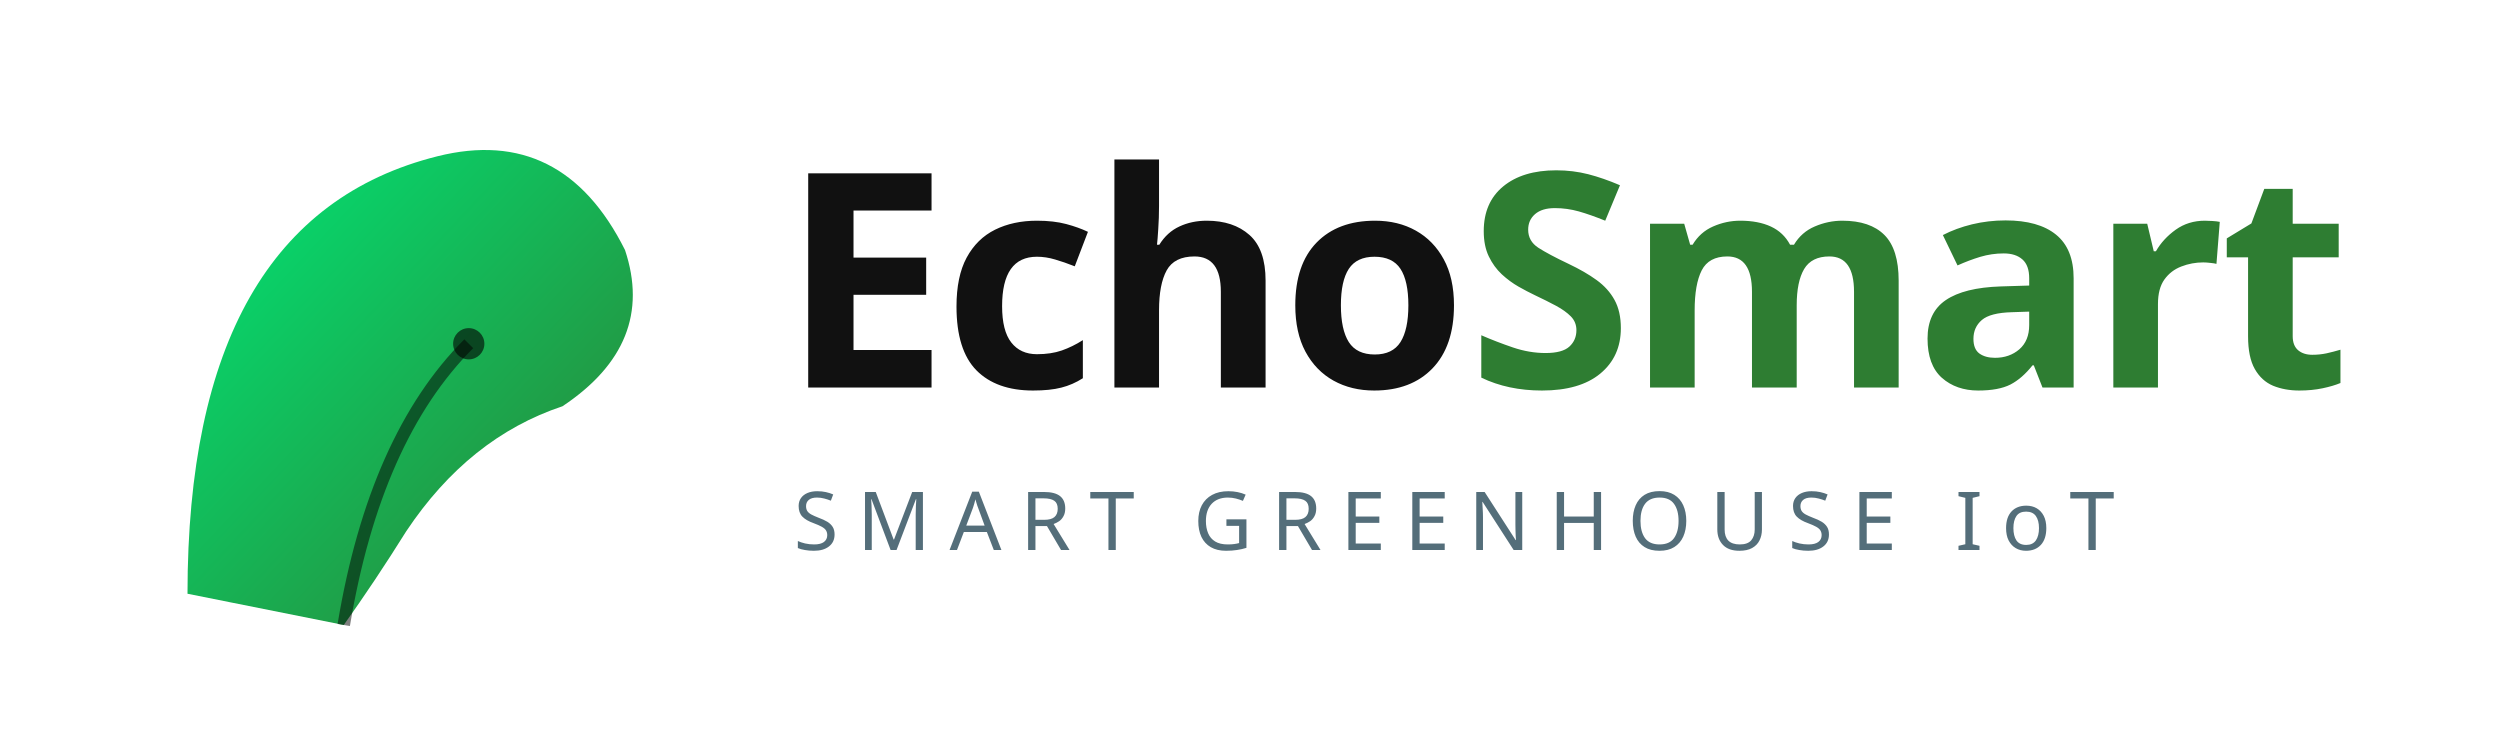
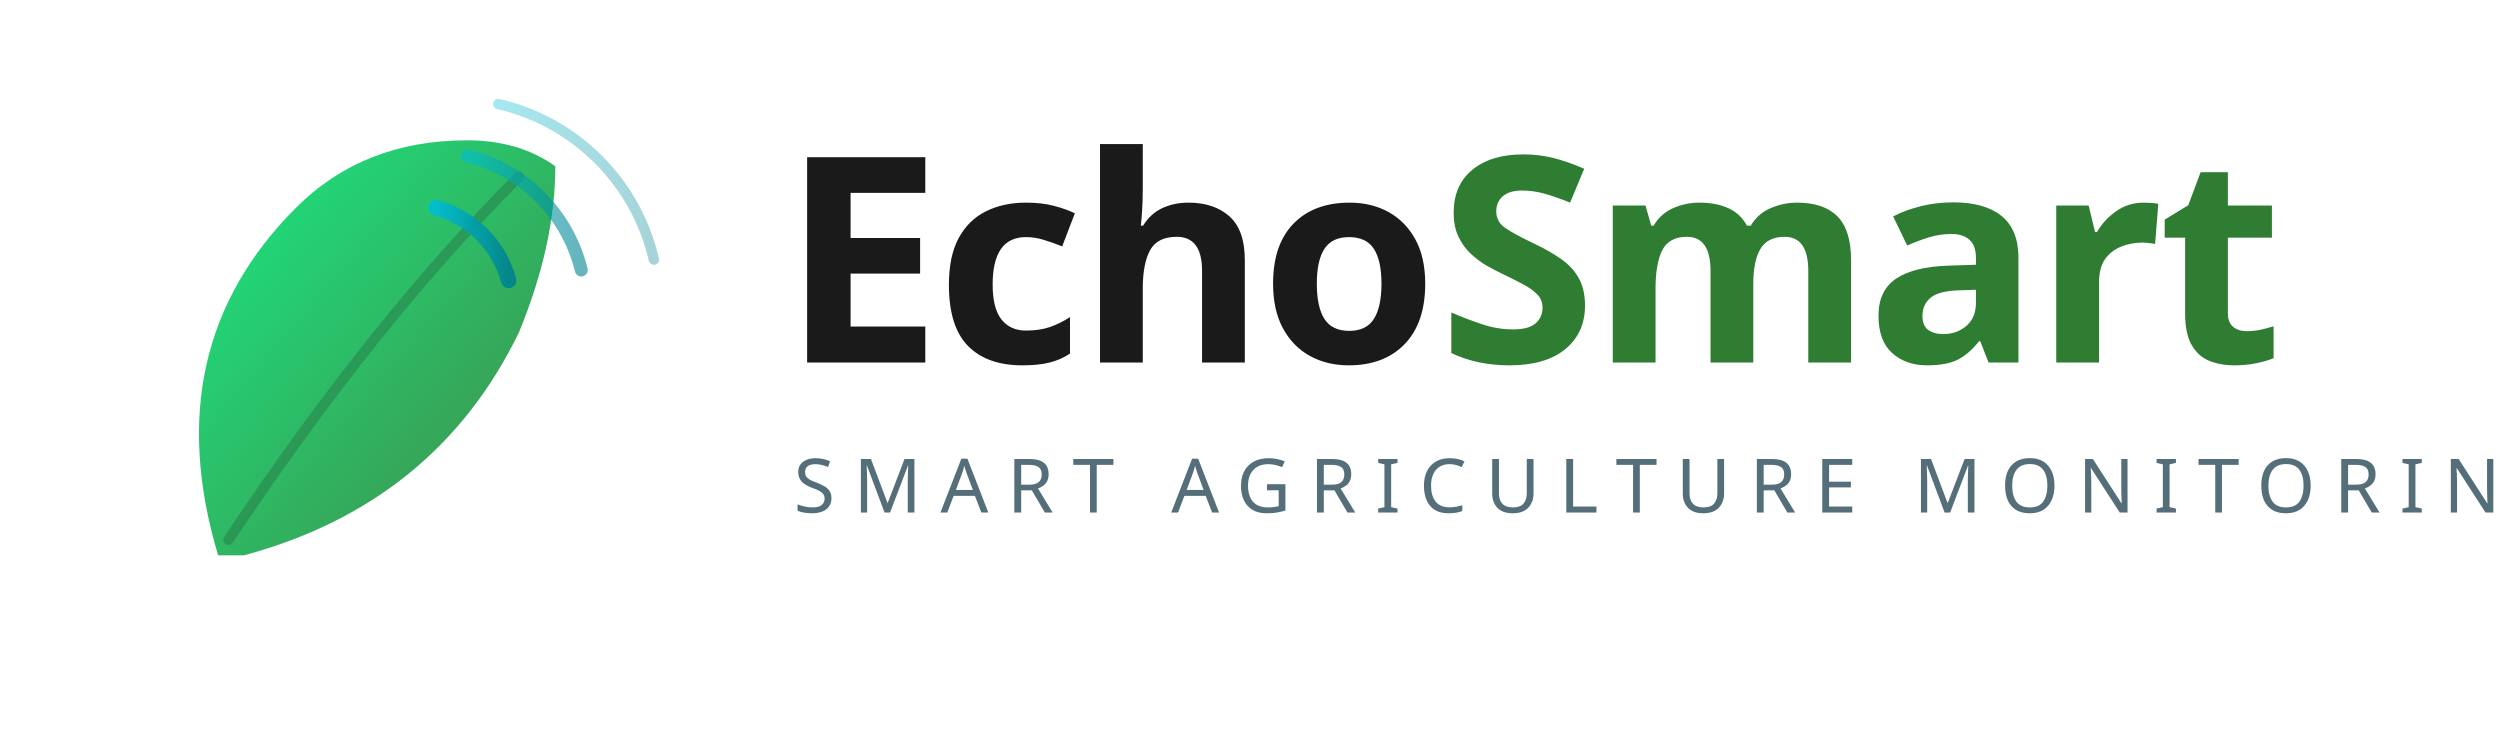
- <svg xmlns="http://www.w3.org/2000/svg" viewBox="0 0 400 120">
+ <svg xmlns="http://www.w3.org/2000/svg" viewBox="0 0 400 120" fill="none">
  <defs>
    <linearGradient id="leafGrad" x1="0%" y1="0%" x2="100%" y2="100%">
-       <stop offset="0%" style="stop-color:#00E676;stop-opacity:1" />
-       <stop offset="100%" style="stop-color:#2E7D32;stop-opacity:1" />
+       <stop offset="0%" stop-color="#00E676" />
+       <stop offset="100%" stop-color="#2E7D32" />
+     </linearGradient>
+     <linearGradient id="signalGrad" x1="0%" y1="50%" x2="100%" y2="50%">
+       <stop offset="0%" stop-color="#00BCD4" />
+       <stop offset="100%" stop-color="#00838F" />
    </linearGradient>
  </defs>
-   <g transform="translate(20, 15)">
-     <path d="M 10 80 Q 10 20 50 10 Q 70 5 80 25 Q 85 40 70 50 Q 55 55 45 70 Q 40 78 35 85 Z" fill="url(#leafGrad)" />
-     <path d="M 35 85 Q 40 55 55 40" stroke="#000000" stroke-width="2" fill="none" opacity="0.5" />
-     <circle cx="55" cy="40" r="2.5" fill="#000000" opacity="0.6" />
+   <g transform="translate(10, 10) scale(0.83)">
+     <path d="M30 95Q18 55 45 28Q58 15 78 15Q88 15 95 20Q95 35 88 52Q72 85 35 95Q32 95 30 95z" fill="url(#leafGrad)" opacity="0.9" />
+     <path d="M88 22Q60 50 32 92" stroke="#1A1A1A" stroke-width="2" stroke-linecap="round" opacity="0.2" fill="none" />
+     <path d="M72 28a20 20 0 0 1 14 14" stroke="url(#signalGrad)" stroke-width="3" stroke-linecap="round" fill="none" opacity="0.9" />
+     <path d="M78 18a30 30 0 0 1 22 22" stroke="url(#signalGrad)" stroke-width="2.5" stroke-linecap="round" fill="none" opacity="0.6" />
+     <path d="M84 8a40 40 0 0 1 30 30" stroke="url(#signalGrad)" stroke-width="2" stroke-linecap="round" fill="none" opacity="0.35" />
  </g>
-   <text x="125" y="62" font-family="'Segoe UI', sans-serif" font-size="48" font-weight="700" fill="#111111" letter-spacing="-1">
+   <text x="125" y="58" font-family="'Segoe UI', 'SF Pro Display', system-ui, sans-serif" font-size="46" font-weight="700" fill="#1A1A1A" letter-spacing="-1">
    Echo<tspan fill="#2E7D32">Smart</tspan>
  </text>
-   <text x="127" y="88" font-family="'Segoe UI', sans-serif" font-size="13" fill="#546E7A" letter-spacing="3">
-     SMART GREENHOUSE IoT
+   <text x="127" y="82" font-family="'Segoe UI', 'SF Pro Display', system-ui, sans-serif" font-size="12" fill="#546E7A" letter-spacing="3">
+     SMART AGRICULTURE MONITORING
  </text>
</svg>
